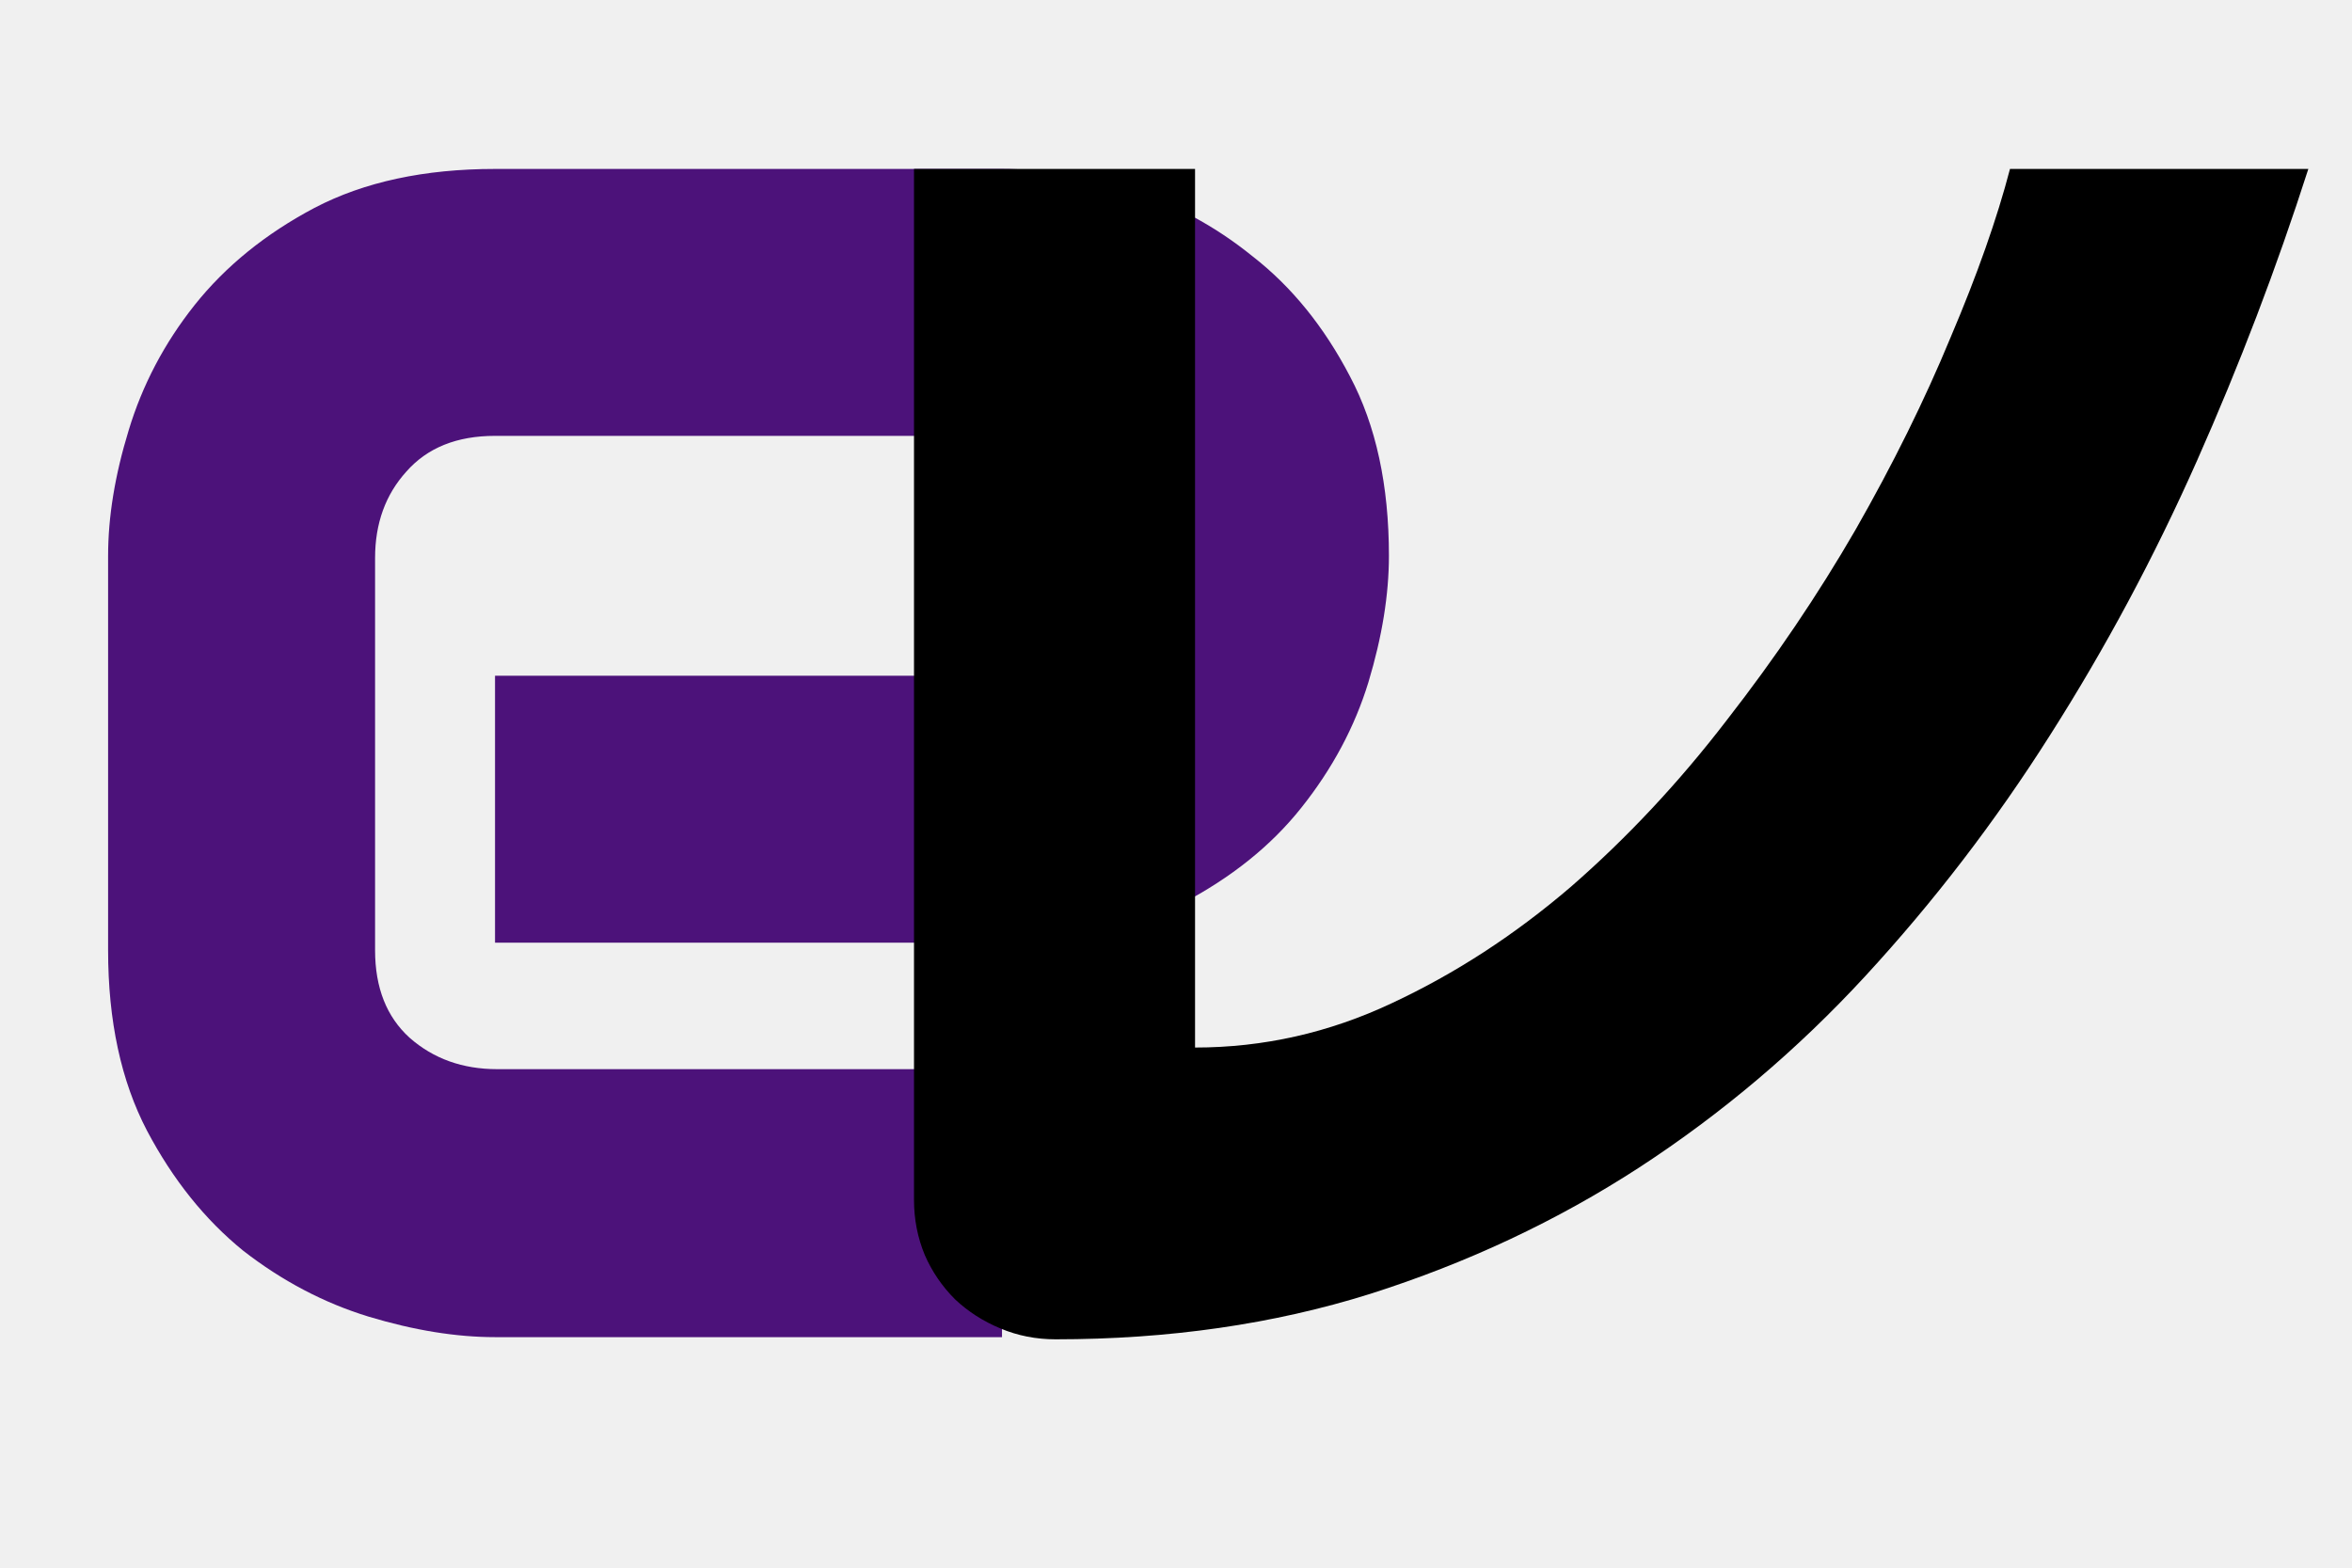
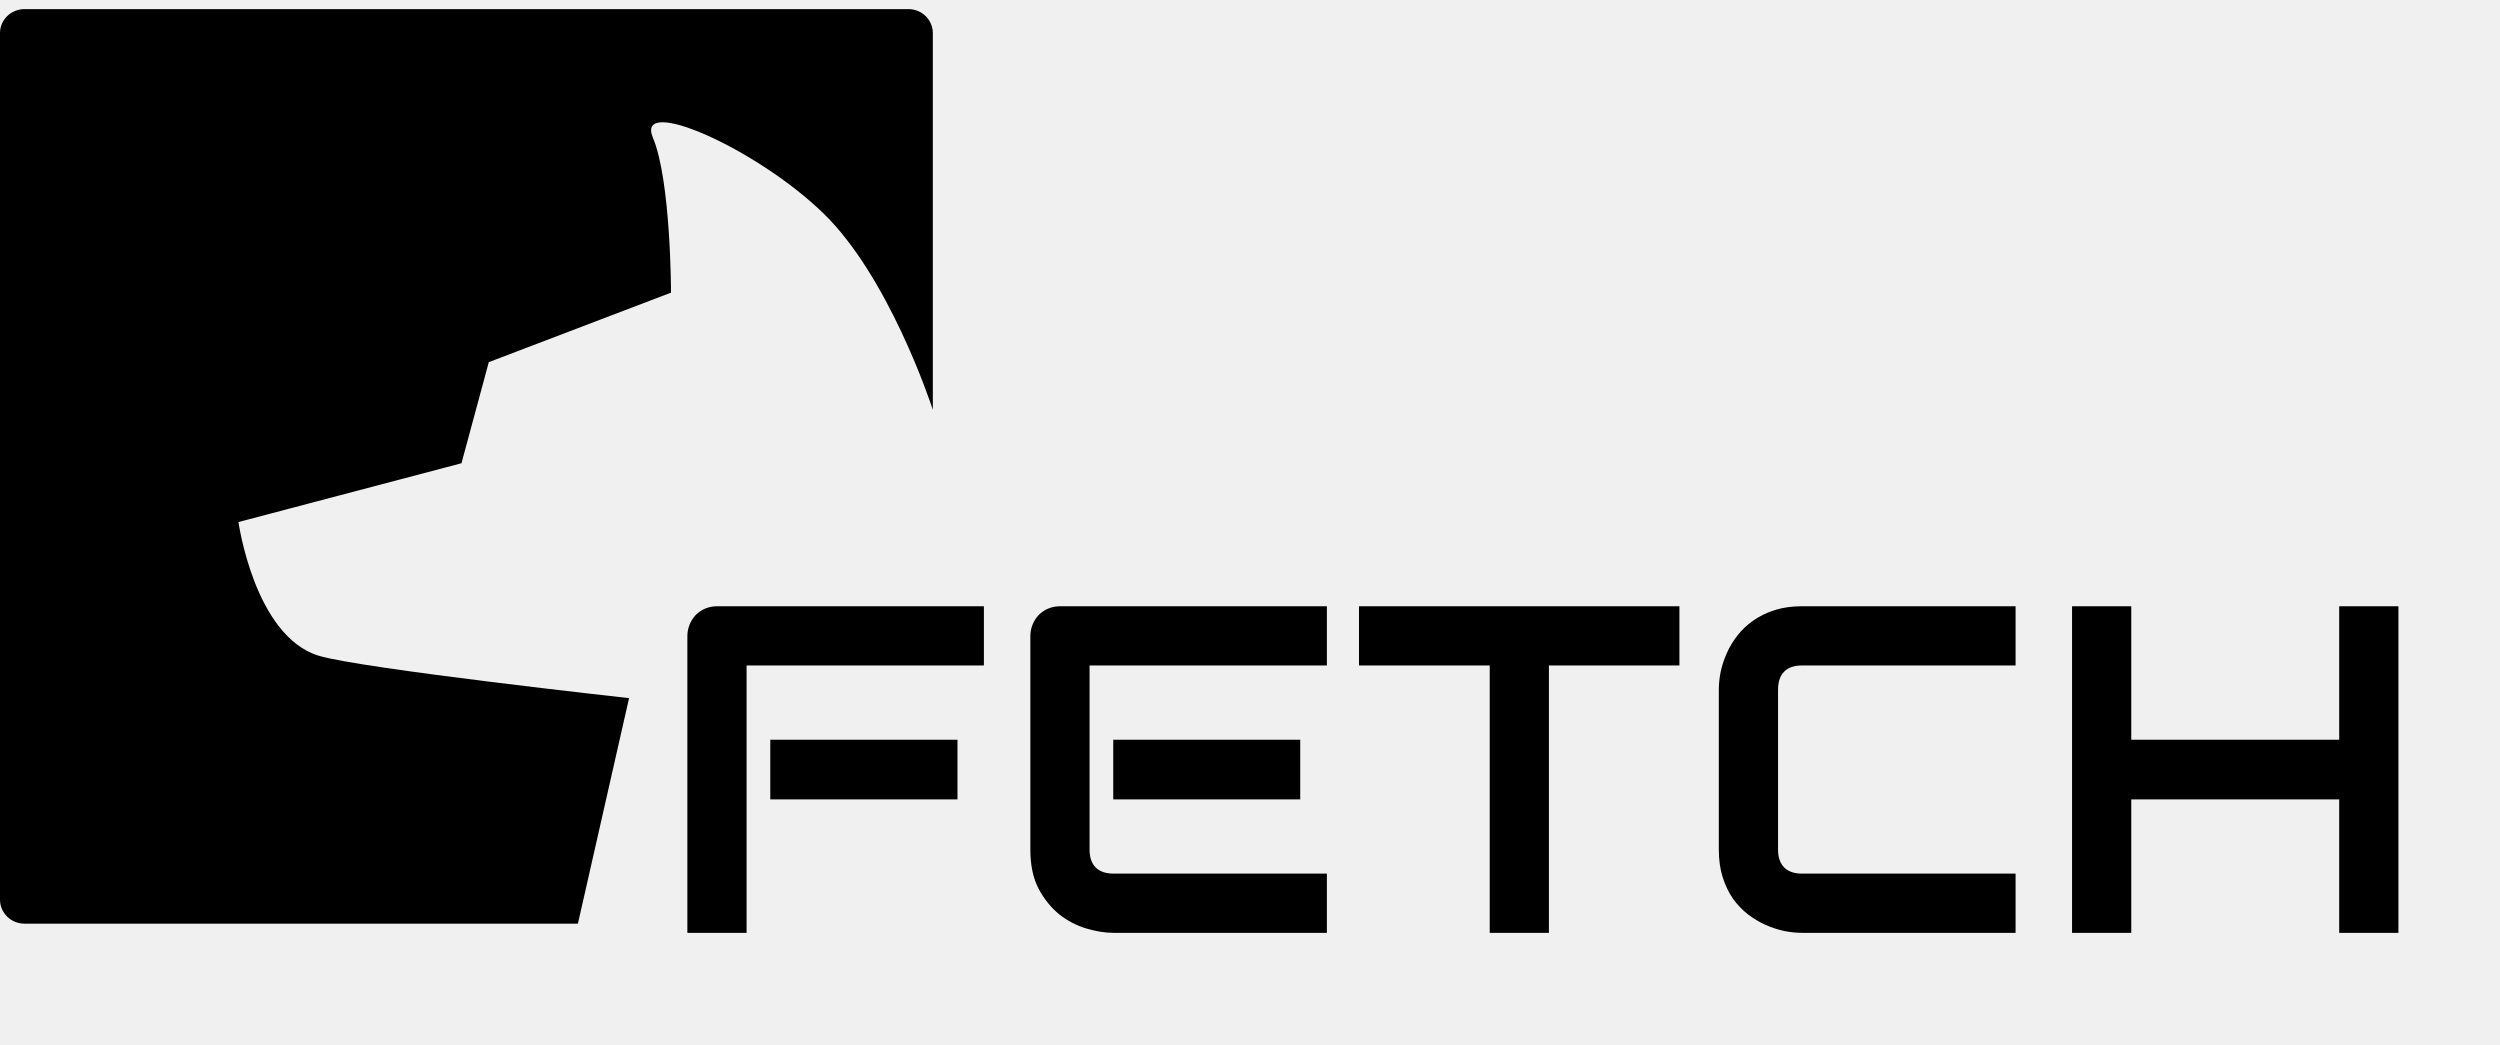
- <svg xmlns="http://www.w3.org/2000/svg" width="51" height="34" viewBox="0 0 51 34" fill="none">
-   <path d="M30.117 12.055C30.117 12.898 29.969 13.812 29.672 14.797C29.375 15.766 28.891 16.672 28.219 17.516C27.562 18.344 26.695 19.039 25.617 19.602C24.555 20.164 23.258 20.445 21.727 20.445H10.734V14.656H21.727C22.555 14.656 23.195 14.406 23.648 13.906C24.102 13.391 24.328 12.758 24.328 12.008C24.328 11.211 24.07 10.586 23.555 10.133C23.055 9.68 22.445 9.453 21.727 9.453H10.734C9.906 9.453 9.266 9.711 8.812 10.227C8.359 10.727 8.133 11.352 8.133 12.102V20.609C8.133 21.422 8.383 22.055 8.883 22.508C9.398 22.961 10.031 23.188 10.781 23.188H21.727V29H10.734C9.891 29 8.977 28.852 7.992 28.555C7.023 28.258 6.117 27.781 5.273 27.125C4.445 26.453 3.75 25.586 3.188 24.523C2.625 23.445 2.344 22.141 2.344 20.609V12.055C2.344 11.211 2.492 10.305 2.789 9.336C3.086 8.352 3.562 7.445 4.219 6.617C4.891 5.773 5.758 5.07 6.82 4.508C7.898 3.945 9.203 3.664 10.734 3.664H21.727C22.57 3.664 23.477 3.812 24.445 4.109C25.43 4.406 26.336 4.891 27.164 5.562C28.008 6.219 28.711 7.086 29.273 8.164C29.836 9.227 30.117 10.523 30.117 12.055Z" fill="#4C127A" />
-   <path d="M50.053 3.664C49.366 5.805 48.561 7.914 47.639 9.992C46.717 12.07 45.655 14.055 44.452 15.945C43.264 17.82 41.928 19.562 40.444 21.172C38.975 22.766 37.342 24.148 35.545 25.32C33.764 26.477 31.819 27.391 29.709 28.062C27.616 28.719 25.342 29.047 22.889 29.047C22.467 29.047 22.069 28.969 21.694 28.812C21.319 28.656 20.991 28.445 20.709 28.18C20.428 27.898 20.209 27.578 20.053 27.219C19.897 26.844 19.819 26.445 19.819 26.023V3.664H25.913V22.719C27.397 22.719 28.819 22.398 30.178 21.758C31.553 21.117 32.85 20.273 34.069 19.227C35.288 18.164 36.413 16.961 37.444 15.617C38.491 14.273 39.42 12.898 40.233 11.492C41.045 10.07 41.733 8.68 42.295 7.32C42.873 5.961 43.303 4.742 43.584 3.664H50.053Z" fill="black" />
+ <svg xmlns="http://www.w3.org/2000/svg" width="134" height="56" viewBox="0 0 134 56" fill="none">
+   <g clip-path="url(#clip0_137_72)">
+     <path d="M39.832 49.508H1.312C0.588 49.508 0 48.932 0 48.222V1.774C0 1.064 0.587 0.488 1.312 0.488H48.688C49.412 0.488 50 1.064 50 1.774V21.963C49.81 21.387 47.585 14.795 44.147 11.447C40.549 7.945 34.026 5.079 34.996 7.382C35.966 9.686 35.966 15.686 35.966 15.686L26.2 19.411L24.735 24.83L12.782 27.981C12.782 27.981 13.634 34.078 17.069 35.143C19.273 35.827 33.718 37.42 33.718 37.42L30.976 49.508H39.832Z" fill="black" />
+   </g>
+   <path d="M51.321 42.847H41.287V39.648H51.321V42.847ZM52.737 35.669H40.017V50H36.843V34.094C36.843 33.874 36.884 33.667 36.965 33.472C37.047 33.276 37.157 33.105 37.295 32.959C37.441 32.812 37.612 32.699 37.808 32.617C38.003 32.536 38.215 32.495 38.442 32.495H52.737V35.669ZM69.692 42.847H59.67V39.648H69.692V42.847ZM71.121 50H59.67C59.231 50 58.751 49.923 58.23 49.768C57.709 49.613 57.225 49.361 56.777 49.011C56.338 48.653 55.968 48.193 55.666 47.632C55.373 47.062 55.227 46.366 55.227 45.544V34.094C55.227 33.874 55.268 33.667 55.349 33.472C55.431 33.276 55.54 33.105 55.679 32.959C55.825 32.812 55.996 32.699 56.191 32.617C56.387 32.536 56.598 32.495 56.826 32.495H71.121V35.669H58.401V45.544C58.401 45.959 58.511 46.277 58.73 46.497C58.95 46.716 59.272 46.826 59.695 46.826H71.121V50ZM90.017 35.669H83.022V50H79.849V35.669H72.842V32.495H90.017V35.669ZM108.035 50H96.585C96.291 50 95.974 49.967 95.632 49.902C95.299 49.829 94.965 49.719 94.631 49.573C94.306 49.426 93.993 49.239 93.691 49.011C93.39 48.775 93.122 48.495 92.886 48.169C92.658 47.835 92.475 47.453 92.336 47.022C92.198 46.582 92.129 46.09 92.129 45.544V36.951C92.129 36.658 92.162 36.344 92.227 36.011C92.3 35.669 92.41 35.335 92.556 35.01C92.703 34.676 92.894 34.359 93.13 34.058C93.366 33.757 93.647 33.492 93.972 33.264C94.306 33.028 94.688 32.841 95.12 32.703C95.551 32.564 96.039 32.495 96.585 32.495H108.035V35.669H96.585C96.169 35.669 95.852 35.779 95.632 35.998C95.413 36.218 95.303 36.544 95.303 36.975V45.544C95.303 45.951 95.413 46.269 95.632 46.497C95.86 46.716 96.178 46.826 96.585 46.826H108.035V50ZM114.236 39.648H125.381V32.495H128.555V50H125.381V42.847H114.236V50H111.062V32.495H114.236V39.648Z" fill="black" />
+   <defs>
+     <clipPath id="clip0_137_72">
+       <rect width="50" height="50" fill="white" />
+     </clipPath>
+   </defs>
</svg>
